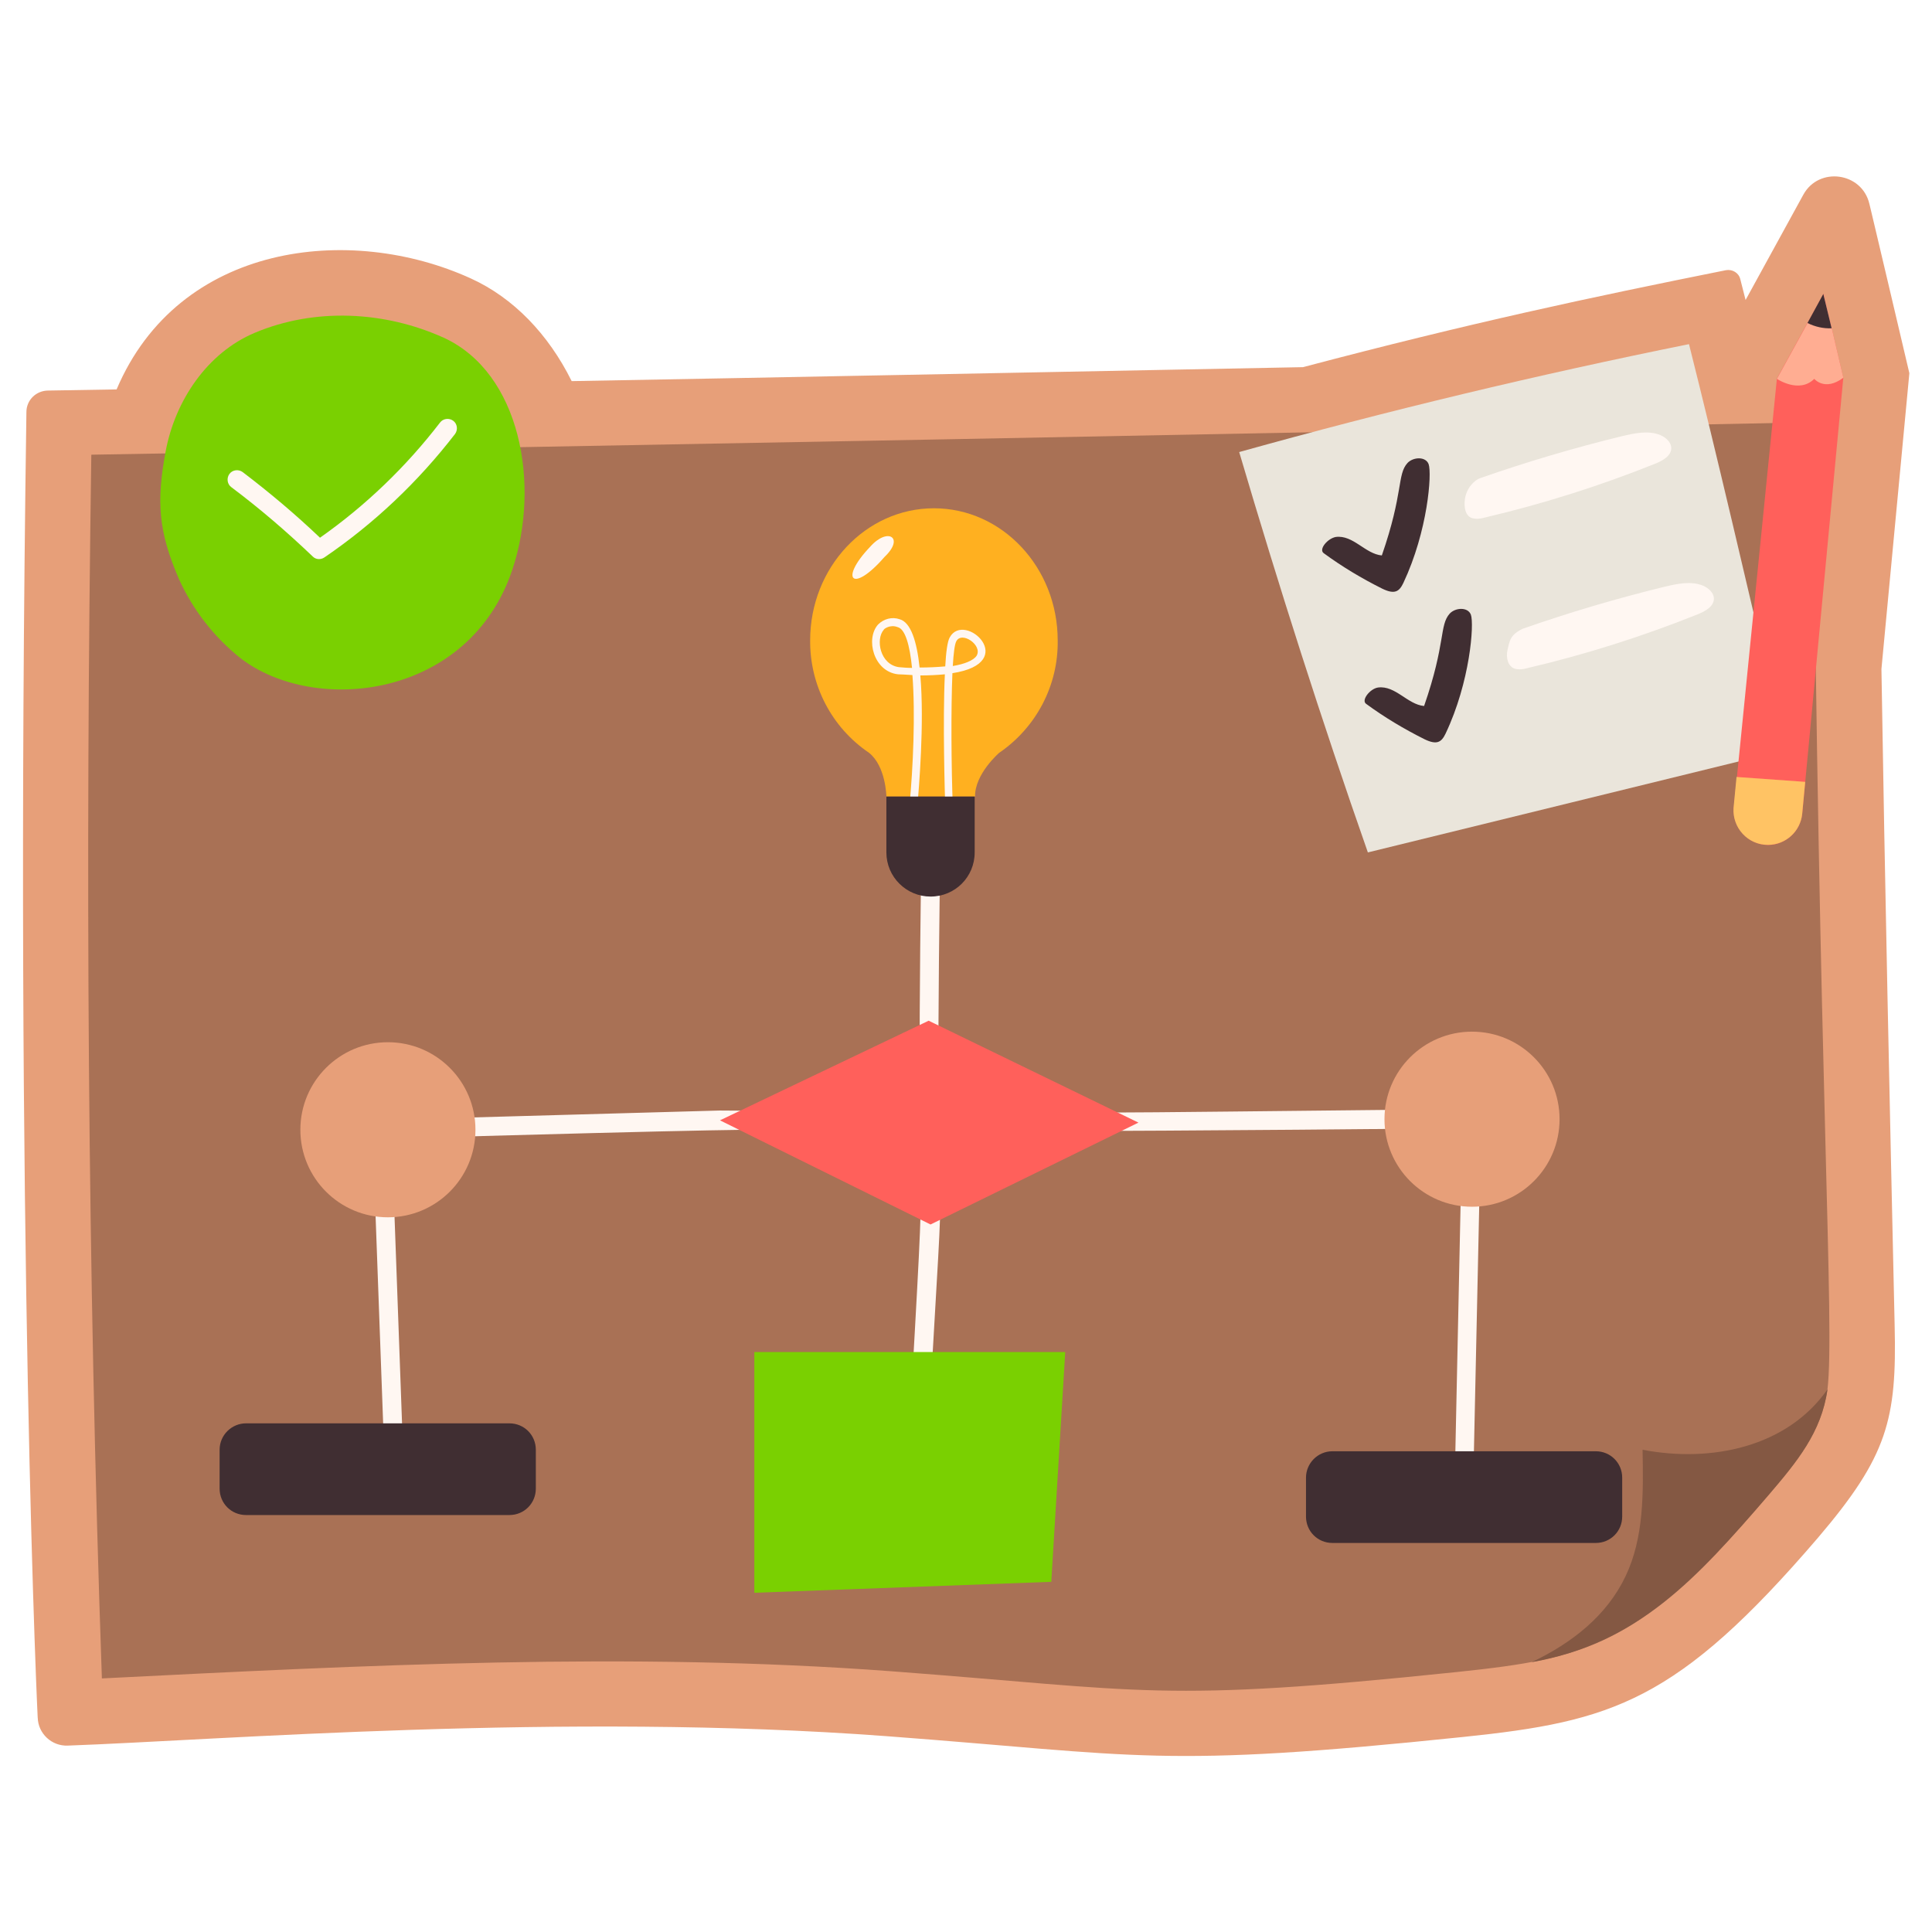
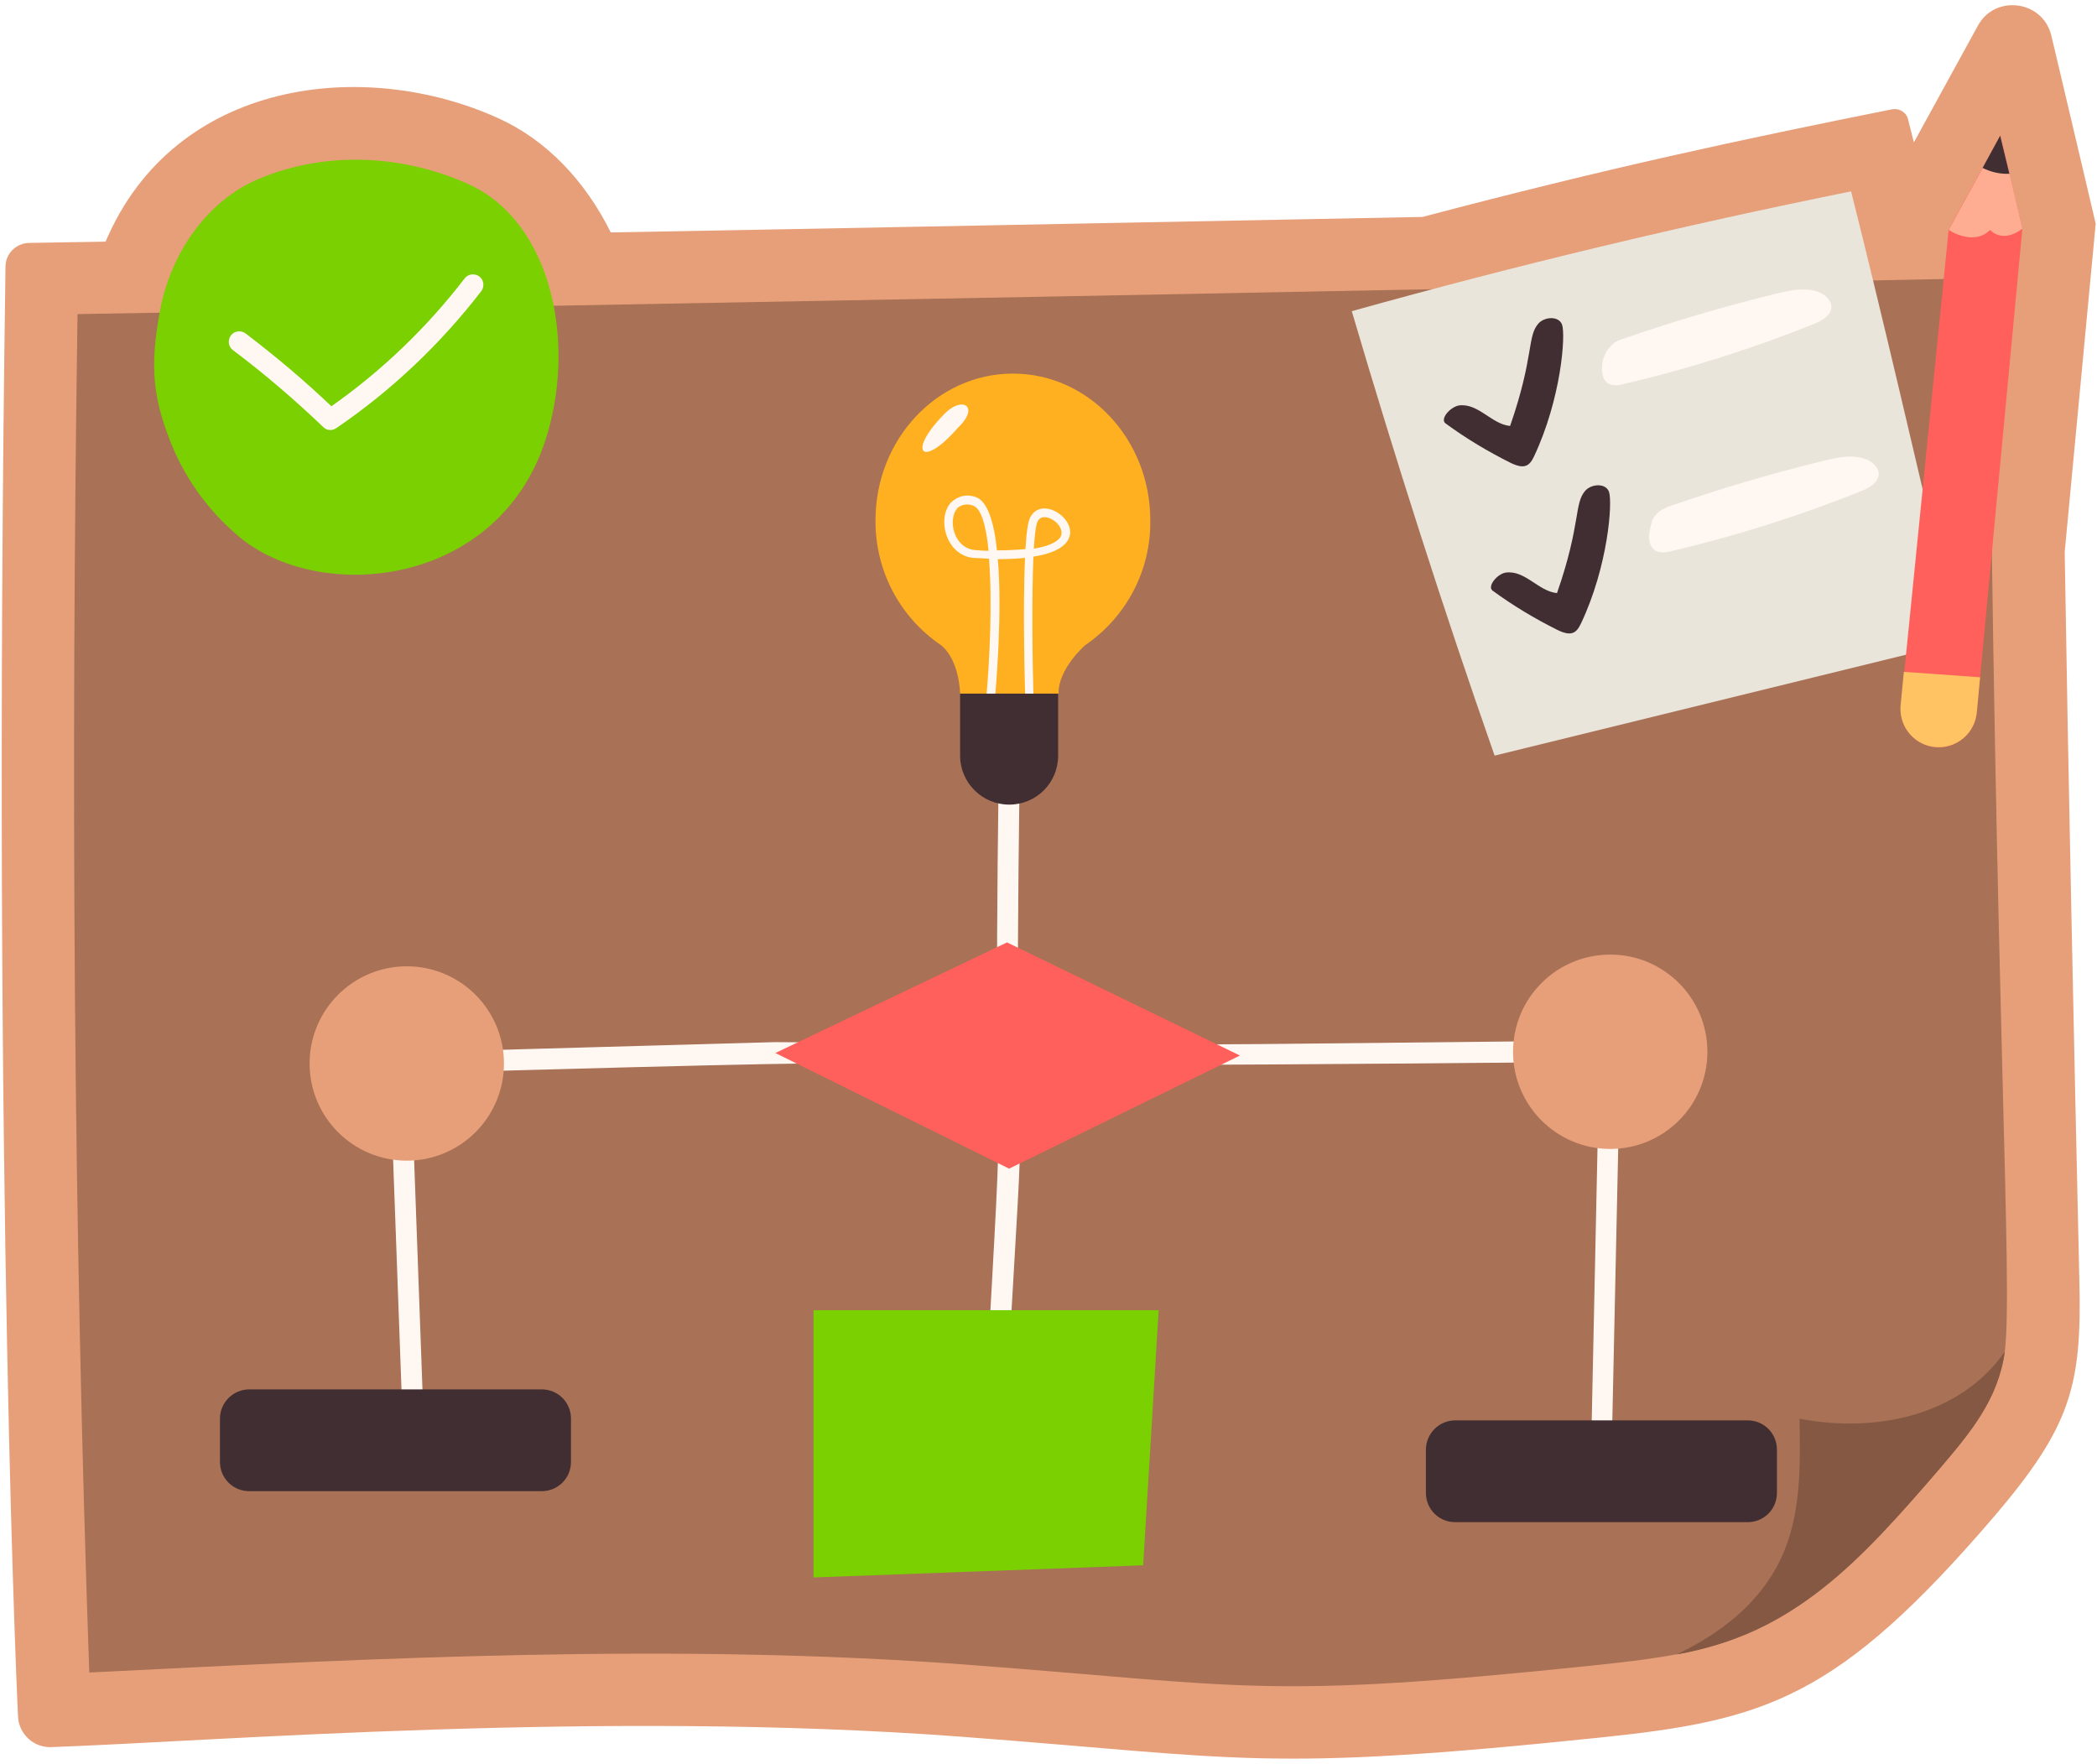
- <svg xmlns="http://www.w3.org/2000/svg" width="360" height="360" viewBox="0 0 360 360" fill="none">
-   <path d="M353.039 246.937C352.125 206.367 351.211 164.391 350.578 124.664L355.781 69.539C355.781 69.469 348.328 37.898 348.328 37.969C346.922 32.062 338.906 31.008 336.023 36.281L325.265 55.898L324.281 52.031C324 50.836 322.804 50.133 321.609 50.344C296.015 55.477 273.937 60.188 242.789 68.414C188.297 69.469 145.758 70.312 106.523 71.016C102.164 62.227 95.625 55.477 87.75 51.891C65.25 41.625 33.328 45.211 21.726 72.562L9 72.773C6.75 72.773 4.922 74.531 4.922 76.781C2.672 230.906 7.172 324 7.031 320.062C7.101 323.016 9.633 325.406 12.656 325.266C40.289 324.281 104.976 319.008 165.164 323.508C212.906 327.094 215.929 329.555 272.742 323.648C300.445 320.766 312.539 317.109 338.765 286.523C351.703 271.336 353.461 264.516 353.039 246.937V246.937Z" fill="#E79F79" />
-   <path d="M340.523 258.891C339.398 266.906 334.828 272.391 329.484 278.648C305.578 306.562 296.297 308.953 271.477 311.555C216.141 317.32 213.68 315 166.078 311.414C117.141 307.758 67.992 310.289 18.984 312.75C16.312 236.391 15.891 160.523 17.016 84.727C124.102 82.898 231.047 80.859 337.852 78.68C338.836 201.938 341.93 247.219 340.523 258.891Z" fill="#A97155" />
-   <path d="M340.523 258.891C339.398 266.906 334.828 272.391 329.484 278.648C316.125 294.187 305.227 306.211 285.398 309.727C292.922 306.141 299.391 301.078 302.906 293.695C306.352 286.453 306.211 278.156 306.07 270.141C318.867 272.602 333 269.648 340.523 258.891Z" fill="#845843" />
-   <path d="M314.719 64.125C286.523 69.82 258.609 76.5 230.906 84.234C238.289 109.266 246.234 134.156 254.883 158.836L329.414 140.555C332.227 139.852 332.578 138.867 332.016 136.688C325.336 108.141 319.852 84.516 314.719 64.125Z" fill="#EAE5DB" />
-   <path d="M246.656 103.078C250.101 105.609 253.758 107.789 257.555 109.687C259.875 110.812 260.719 110.25 261.492 108.633C266.062 98.93 266.836 88.242 266.203 86.484C265.64 85.008 263.32 85.148 262.265 86.273C260.297 88.453 261.562 91.758 257.484 103.5C254.39 103.219 252.14 99.633 248.906 100.055C247.359 100.336 245.672 102.375 246.656 103.078Z" fill="#402E32" />
-   <path d="M275.836 89.086C284.484 86.062 293.273 83.461 302.203 81.281C304.593 80.719 307.125 80.156 309.375 81.07C310.359 81.492 311.343 82.336 311.414 83.391C311.484 84.938 309.797 85.852 308.39 86.414C298.054 90.562 287.367 93.938 276.539 96.469C275.836 96.68 275.062 96.75 274.289 96.539C273.023 96.117 272.78 94.484 272.953 93.094C273.221 90.935 274.775 89.428 275.836 89.086Z" fill="#FFF7F2" />
-   <path d="M254.531 131.133C257.977 133.664 261.633 135.844 265.43 137.742C267.75 138.867 268.594 138.305 269.367 136.687C273.938 127.055 274.711 116.297 274.078 114.539C273.516 113.062 271.195 113.203 270.141 114.328C268.172 116.508 269.438 119.812 265.359 131.555C262.266 131.273 260.016 127.687 256.781 128.109C255.305 128.32 253.617 130.43 254.531 131.133Z" fill="#402E32" />
-   <path d="M283.781 117.141C292.429 114.117 301.218 111.516 310.148 109.336C312.539 108.773 315.07 108.211 317.32 109.125C318.304 109.547 319.289 110.391 319.359 111.445C319.429 112.992 317.742 113.906 316.335 114.469C306 118.617 295.312 121.992 284.484 124.523C283.781 124.734 283.007 124.805 282.234 124.594C280.968 124.172 280.584 122.514 280.898 121.148C281.311 119.353 281.381 118.287 283.781 117.141Z" fill="#FFF7F2" />
-   <path d="M82.687 62.93C71.648 57.938 58.641 57.305 47.461 62.016C38.602 65.742 32.625 74.672 30.867 84.094C29.109 93.516 29.531 99.07 33.328 107.859C35.93 113.625 39.867 118.687 44.789 122.625C58.641 133.312 87.469 130.219 95.484 106.102C100.758 90.211 96.961 69.469 82.687 62.93Z" fill="#7AD001" />
-   <path d="M58.289 103.711C53.508 99.141 48.445 94.781 43.101 90.773C42.328 90.211 42.187 89.086 42.75 88.312C43.312 87.539 44.437 87.398 45.211 87.961C50.203 91.758 55.054 95.836 59.625 100.195C68.133 94.219 75.656 86.977 81.984 78.75C82.547 77.977 83.672 77.836 84.445 78.398C85.219 78.961 85.359 80.086 84.797 80.859C77.906 89.789 69.75 97.523 60.469 103.852C59.766 104.344 58.851 104.273 58.289 103.711Z" fill="#FFF7F2" />
-   <path d="M343.476 70.383C335.461 155.32 336.586 143.719 335.812 151.664C335.461 155.18 332.297 157.711 328.992 157.43C325.406 157.148 322.734 153.984 323.086 150.398C323.789 143.297 323.297 148.5 331.101 70.523C337.992 58.008 336.023 61.523 339.82 54.703C341.719 62.789 340.875 59.344 343.476 70.383Z" fill="#FF605B" />
-   <path d="M343.477 70.383C340.031 72.984 338.062 70.594 338.062 70.594C335.25 73.406 331.102 70.594 331.102 70.594C337.992 58.078 336.023 61.594 339.82 54.773C341.719 62.789 340.875 59.344 343.477 70.383Z" fill="#FFAD92" />
-   <path d="M336.375 145.688L335.812 151.664C335.461 154.969 332.718 157.43 329.414 157.43C325.687 157.43 322.804 154.266 323.015 150.609C323.015 150.469 323.086 149.906 323.578 144.773L336.375 145.688Z" fill="#FFC364" />
-   <path d="M341.297 61.172C339.75 61.242 338.203 60.891 336.797 60.188L339.75 54.773L341.297 61.172Z" fill="#402E32" />
-   <path d="M170.929 272.742C169.945 272.742 169.101 271.898 169.172 270.914C173.461 195.398 170.508 248.555 171.633 162.141C171.633 161.156 172.406 160.383 173.39 160.383C174.375 160.383 175.148 161.156 175.148 162.141C173.883 260.438 177.258 191.25 172.687 271.125C172.687 272.039 171.914 272.742 170.929 272.742Z" fill="#FFF7F2" />
-   <path d="M272.812 278.859C271.828 278.859 271.055 278.016 271.055 277.031C271.055 276.047 270.914 283.711 272.461 210.234C91.688 211.992 199.195 208.688 72.984 212.133L75.164 272.039C75.164 273.023 74.461 273.797 73.477 273.867C72.492 273.867 71.719 273.164 71.648 272.18L69.398 210.516C69.398 209.531 70.102 208.758 71.086 208.687C71.789 208.687 63.352 208.898 134.086 206.93C221.273 207.492 189.141 207.492 274.219 206.648C275.203 206.648 275.977 207.492 275.977 208.406C275.977 209.32 276.117 201.867 274.5 277.031C274.57 278.086 273.797 278.859 272.812 278.859Z" fill="#FFF7F2" />
-   <path d="M197.086 119.32C197.086 105.75 186.75 94.711 174.023 94.711C161.297 94.711 150.961 105.75 150.961 119.32C150.891 127.687 154.969 135.562 161.93 140.273C165.094 142.805 165.164 148.43 165.164 148.43H181.687C181.617 144.211 186.187 140.273 186.187 140.273C193.078 135.562 197.226 127.687 197.086 119.32Z" fill="#FFB020" />
-   <path d="M169.453 150.258C170.156 142.945 170.578 132.961 170.016 125.789C168.82 125.719 167.836 125.648 167.344 125.648C162.773 125.156 161.226 119.039 163.617 116.367C164.672 115.313 166.219 114.891 167.625 115.383C169.734 115.945 170.859 119.602 171.351 124.383C172.969 124.383 174.516 124.313 176.133 124.172C176.273 121.5 176.555 119.461 176.976 118.758C179.719 113.766 190.195 123.469 177.469 125.438C177.187 132.117 177.258 142.875 177.539 150.258C177.539 151.172 176.133 151.242 176.133 150.328C176.062 148.219 175.641 134.367 176.062 125.648C174.516 125.789 173.039 125.859 171.492 125.859C172.266 134.859 171.211 146.953 170.93 150.398C170.789 151.313 169.383 151.172 169.453 150.258ZM164.672 117.352C163.125 119.109 163.969 123.82 167.484 124.313C168.258 124.383 169.101 124.453 169.945 124.453C169.523 120.234 168.68 117.211 167.273 116.859C165.867 116.297 164.672 117.211 164.672 117.352ZM178.172 119.531C177.891 120.094 177.68 121.711 177.539 124.102C179.648 123.75 181.336 123.117 181.969 122.203C183.164 120.234 179.156 117.492 178.172 119.531Z" fill="#FFF7F2" />
-   <path d="M162.14 101.883C156.304 108 158.836 110.672 164.812 103.781C168.609 100.195 165.445 98.156 162.14 101.883Z" fill="#FFF7F2" />
-   <path d="M165.164 148.43V158.836C165.164 163.406 168.891 167.062 173.391 167.062C177.961 167.062 181.617 163.406 181.617 158.836V148.43H165.164Z" fill="#402E32" />
-   <path d="M173.039 190.195L134.156 208.758L173.391 228.164L212.133 209.18L173.039 190.195Z" fill="#FF605B" />
-   <path d="M140.555 251.93H198.492L195.891 294.75L140.555 296.789V251.93Z" fill="#7AD001" />
-   <path d="M274.289 224.859C283.298 224.859 290.602 217.556 290.602 208.547C290.602 199.538 283.298 192.234 274.289 192.234C265.28 192.234 257.977 199.538 257.977 208.547C257.977 217.556 265.28 224.859 274.289 224.859Z" fill="#E79F79" />
-   <path d="M72.281 226.828C81.29 226.828 88.594 219.525 88.594 210.516C88.594 201.506 81.29 194.203 72.281 194.203C63.272 194.203 55.969 201.506 55.969 210.516C55.969 219.525 63.272 226.828 72.281 226.828Z" fill="#E79F79" />
-   <path d="M45.844 265.219H94.922C97.664 265.219 99.844 267.398 99.844 270.141V277.383C99.844 280.125 97.664 282.305 94.922 282.305H45.844C43.102 282.305 40.922 280.125 40.922 277.383V270.141C40.922 267.398 43.172 265.219 45.844 265.219Z" fill="#402E32" />
-   <path d="M248.273 270.422H297.352C300.094 270.422 302.273 272.602 302.273 275.344V282.586C302.273 285.328 300.094 287.508 297.352 287.508H248.273C245.531 287.508 243.352 285.328 243.352 282.586V275.344C243.352 272.672 245.531 270.422 248.273 270.422Z" fill="#402E32" />
+ <svg xmlns="http://www.w3.org/2000/svg" width="352" height="296" viewBox="0 0 352 296" fill="none">
+   <path d="M349.039 214.937C348.125 174.367 347.211 132.391 346.578 92.664L351.781 37.539C351.781 37.469 344.328 5.898 344.328 5.969C342.922 0.062 334.906 -0.992 332.023 4.281L321.265 23.898L320.281 20.031C320 18.836 318.804 18.133 317.609 18.344C292.015 23.477 269.937 28.188 238.789 36.414C184.297 37.469 141.758 38.312 102.523 39.016C98.164 30.227 91.625 23.477 83.75 19.891C61.25 9.625 29.328 13.211 17.726 40.562L5 40.773C2.75 40.773 0.922 42.531 0.922 44.781C-1.328 198.906 3.172 292 3.031 288.062C3.101 291.016 5.633 293.406 8.656 293.266C36.289 292.281 100.976 287.008 161.164 291.508C208.906 295.094 211.929 297.555 268.742 291.648C296.445 288.766 308.539 285.109 334.765 254.523C347.703 239.336 349.461 232.516 349.039 214.937Z" fill="#E79F79" />
+   <path d="M336.523 226.891C335.398 234.906 330.828 240.391 325.484 246.648C301.578 274.562 292.297 276.953 267.477 279.555C212.141 285.32 209.68 283 162.078 279.414C113.141 275.758 63.992 278.289 14.984 280.75C12.312 204.391 11.891 128.523 13.016 52.727C120.102 50.898 227.047 48.859 333.852 46.68C334.836 169.938 337.93 215.219 336.523 226.891Z" fill="#A97155" />
+   <path d="M336.523 226.891C335.398 234.906 330.828 240.391 325.484 246.648C312.125 262.187 301.227 274.211 281.398 277.727C288.922 274.141 295.391 269.078 298.906 261.695C302.352 254.453 302.211 246.156 302.07 238.141C314.867 240.602 329 237.648 336.523 226.891Z" fill="#845843" />
+   <path d="M310.719 32.125C282.523 37.82 254.609 44.5 226.906 52.234C234.289 77.266 242.234 102.156 250.883 126.836L325.414 108.555C328.227 107.852 328.578 106.867 328.016 104.688C321.336 76.141 315.852 52.516 310.719 32.125Z" fill="#EAE5DB" />
+   <path d="M242.656 71.078C246.101 73.609 249.758 75.789 253.555 77.687C255.875 78.812 256.719 78.25 257.492 76.633C262.062 66.93 262.836 56.242 262.203 54.484C261.64 53.008 259.32 53.148 258.265 54.273C256.297 56.453 257.562 59.758 253.484 71.5C250.39 71.219 248.14 67.633 244.906 68.055C243.359 68.336 241.672 70.375 242.656 71.078Z" fill="#402E32" />
+   <path d="M271.836 57.086C280.484 54.062 289.273 51.461 298.203 49.281C300.593 48.719 303.125 48.156 305.375 49.07C306.359 49.492 307.343 50.336 307.414 51.391C307.484 52.938 305.797 53.852 304.39 54.414C294.054 58.562 283.367 61.938 272.539 64.469C271.836 64.68 271.062 64.75 270.289 64.539C269.023 64.117 268.78 62.484 268.953 61.094C269.221 58.935 270.775 57.428 271.836 57.086Z" fill="#FFF7F2" />
+   <path d="M250.531 99.133C253.977 101.664 257.633 103.844 261.43 105.742C263.75 106.867 264.594 106.305 265.367 104.687C269.938 95.055 270.711 84.297 270.078 82.539C269.516 81.062 267.195 81.203 266.141 82.328C264.172 84.508 265.438 87.812 261.359 99.555C258.266 99.273 256.016 95.687 252.781 96.109C251.305 96.32 249.617 98.43 250.531 99.133Z" fill="#402E32" />
+   <path d="M279.781 85.141C288.429 82.117 297.218 79.516 306.148 77.336C308.539 76.773 311.07 76.211 313.32 77.125C314.304 77.547 315.289 78.391 315.359 79.445C315.429 80.992 313.742 81.906 312.335 82.469C302 86.617 291.312 89.992 280.484 92.523C279.781 92.734 279.007 92.805 278.234 92.594C276.968 92.172 276.584 90.514 276.898 89.148C277.311 87.353 277.381 86.287 279.781 85.141Z" fill="#FFF7F2" />
+   <path d="M78.687 30.93C67.648 25.938 54.641 25.305 43.461 30.016C34.602 33.742 28.625 42.672 26.867 52.094C25.109 61.516 25.531 67.07 29.328 75.859C31.93 81.625 35.867 86.688 40.789 90.625C54.641 101.312 83.469 98.219 91.484 74.102C96.758 58.211 92.961 37.469 78.687 30.93Z" fill="#7AD001" />
+   <path d="M54.289 71.711C49.508 67.141 44.445 62.781 39.101 58.773C38.328 58.211 38.187 57.086 38.75 56.312C39.312 55.539 40.437 55.398 41.211 55.961C46.203 59.758 51.054 63.836 55.625 68.195C64.133 62.219 71.656 54.977 77.984 46.75C78.547 45.977 79.672 45.836 80.445 46.398C81.219 46.961 81.359 48.086 80.797 48.859C73.906 57.789 65.75 65.523 56.469 71.852C55.766 72.344 54.851 72.273 54.289 71.711Z" fill="#FFF7F2" />
+   <path d="M339.476 38.383C331.461 123.32 332.586 111.719 331.812 119.664C331.461 123.18 328.297 125.711 324.992 125.43C321.406 125.148 318.734 121.984 319.086 118.398C319.789 111.297 319.297 116.5 327.101 38.523C333.992 26.008 332.023 29.523 335.82 22.703C337.719 30.789 336.875 27.344 339.476 38.383Z" fill="#FF605B" />
+   <path d="M339.477 38.383C336.031 40.984 334.062 38.594 334.062 38.594C331.25 41.406 327.102 38.594 327.102 38.594C333.992 26.078 332.023 29.594 335.82 22.773C337.719 30.789 336.875 27.344 339.477 38.383Z" fill="#FFAD92" />
+   <path d="M332.375 113.688L331.812 119.664C331.461 122.969 328.718 125.43 325.414 125.43C321.687 125.43 318.804 122.266 319.015 118.609C319.015 118.469 319.086 117.906 319.578 112.773L332.375 113.688Z" fill="#FFC364" />
+   <path d="M337.297 29.172C335.75 29.242 334.203 28.891 332.797 28.188L335.75 22.773L337.297 29.172Z" fill="#402E32" />
+   <path d="M166.929 240.742C165.945 240.742 165.101 239.898 165.172 238.914C169.461 163.398 166.508 216.555 167.633 130.141C167.633 129.156 168.406 128.383 169.39 128.383C170.375 128.383 171.148 129.156 171.148 130.141C169.883 228.438 173.258 159.25 168.687 239.125C168.687 240.039 167.914 240.742 166.929 240.742Z" fill="#FFF7F2" />
+   <path d="M268.812 246.859C267.828 246.859 267.055 246.016 267.055 245.031C267.055 244.047 266.914 251.711 268.461 178.234C87.688 179.992 195.195 176.688 68.984 180.133L71.164 240.039C71.164 241.023 70.461 241.797 69.477 241.867C68.492 241.867 67.719 241.164 67.648 240.18L65.398 178.516C65.398 177.531 66.102 176.758 67.086 176.687C67.789 176.687 59.352 176.898 130.086 174.93C217.273 175.492 185.141 175.492 270.219 174.648C271.203 174.648 271.977 175.492 271.977 176.406C271.977 177.32 272.117 169.867 270.5 245.031C270.57 246.086 269.797 246.859 268.812 246.859Z" fill="#FFF7F2" />
+   <path d="M193.086 87.32C193.086 73.75 182.75 62.711 170.023 62.711C157.297 62.711 146.961 73.75 146.961 87.32C146.891 95.688 150.969 103.562 157.93 108.273C161.094 110.805 161.164 116.43 161.164 116.43H177.687C177.617 112.211 182.187 108.273 182.187 108.273C189.078 103.562 193.226 95.688 193.086 87.32Z" fill="#FFB020" />
+   <path d="M165.453 118.258C166.156 110.945 166.578 100.961 166.016 93.789C164.82 93.719 163.836 93.648 163.344 93.648C158.773 93.156 157.226 87.039 159.617 84.367C160.672 83.312 162.219 82.891 163.625 83.383C165.734 83.945 166.859 87.602 167.351 92.383C168.969 92.383 170.516 92.312 172.133 92.172C172.273 89.5 172.555 87.461 172.976 86.758C175.719 81.766 186.195 91.469 173.469 93.438C173.187 100.117 173.258 110.875 173.539 118.258C173.539 119.172 172.133 119.242 172.133 118.328C172.062 116.219 171.641 102.367 172.062 93.648C170.516 93.789 169.039 93.859 167.492 93.859C168.266 102.859 167.211 114.953 166.93 118.398C166.789 119.313 165.383 119.172 165.453 118.258ZM160.672 85.352C159.125 87.109 159.969 91.82 163.484 92.312C164.258 92.383 165.101 92.453 165.945 92.453C165.523 88.234 164.68 85.211 163.273 84.859C161.867 84.297 160.672 85.211 160.672 85.352ZM174.172 87.531C173.891 88.094 173.68 89.711 173.539 92.102C175.648 91.75 177.336 91.117 177.969 90.203C179.164 88.234 175.156 85.492 174.172 87.531Z" fill="#FFF7F2" />
+   <path d="M158.14 69.883C152.304 76 154.836 78.672 160.812 71.781C164.609 68.195 161.445 66.156 158.14 69.883Z" fill="#FFF7F2" />
+   <path d="M161.164 116.43V126.836C161.164 131.406 164.891 135.062 169.391 135.062C173.961 135.062 177.617 131.406 177.617 126.836V116.43H161.164Z" fill="#402E32" />
+   <path d="M169.039 158.195L130.156 176.758L169.391 196.164L208.133 177.18L169.039 158.195Z" fill="#FF605B" />
+   <path d="M136.555 219.93H194.492L191.891 262.75L136.555 264.789V219.93Z" fill="#7AD001" />
+   <path d="M270.289 192.859C279.298 192.859 286.602 185.556 286.602 176.547C286.602 167.538 279.298 160.234 270.289 160.234C261.28 160.234 253.977 167.538 253.977 176.547C253.977 185.556 261.28 192.859 270.289 192.859Z" fill="#E79F79" />
+   <path d="M68.281 194.828C77.29 194.828 84.594 187.525 84.594 178.516C84.594 169.506 77.29 162.203 68.281 162.203C59.272 162.203 51.969 169.506 51.969 178.516C51.969 187.525 59.272 194.828 68.281 194.828Z" fill="#E79F79" />
+   <path d="M41.844 233.219H90.922C93.664 233.219 95.844 235.398 95.844 238.141V245.383C95.844 248.125 93.664 250.305 90.922 250.305H41.844C39.102 250.305 36.922 248.125 36.922 245.383V238.141C36.922 235.398 39.172 233.219 41.844 233.219Z" fill="#402E32" />
+   <path d="M244.273 238.422H293.352C296.094 238.422 298.273 240.602 298.273 243.344V250.586C298.273 253.328 296.094 255.508 293.352 255.508H244.273C241.531 255.508 239.352 253.328 239.352 250.586V243.344C239.352 240.672 241.531 238.422 244.273 238.422Z" fill="#402E32" />
</svg>
